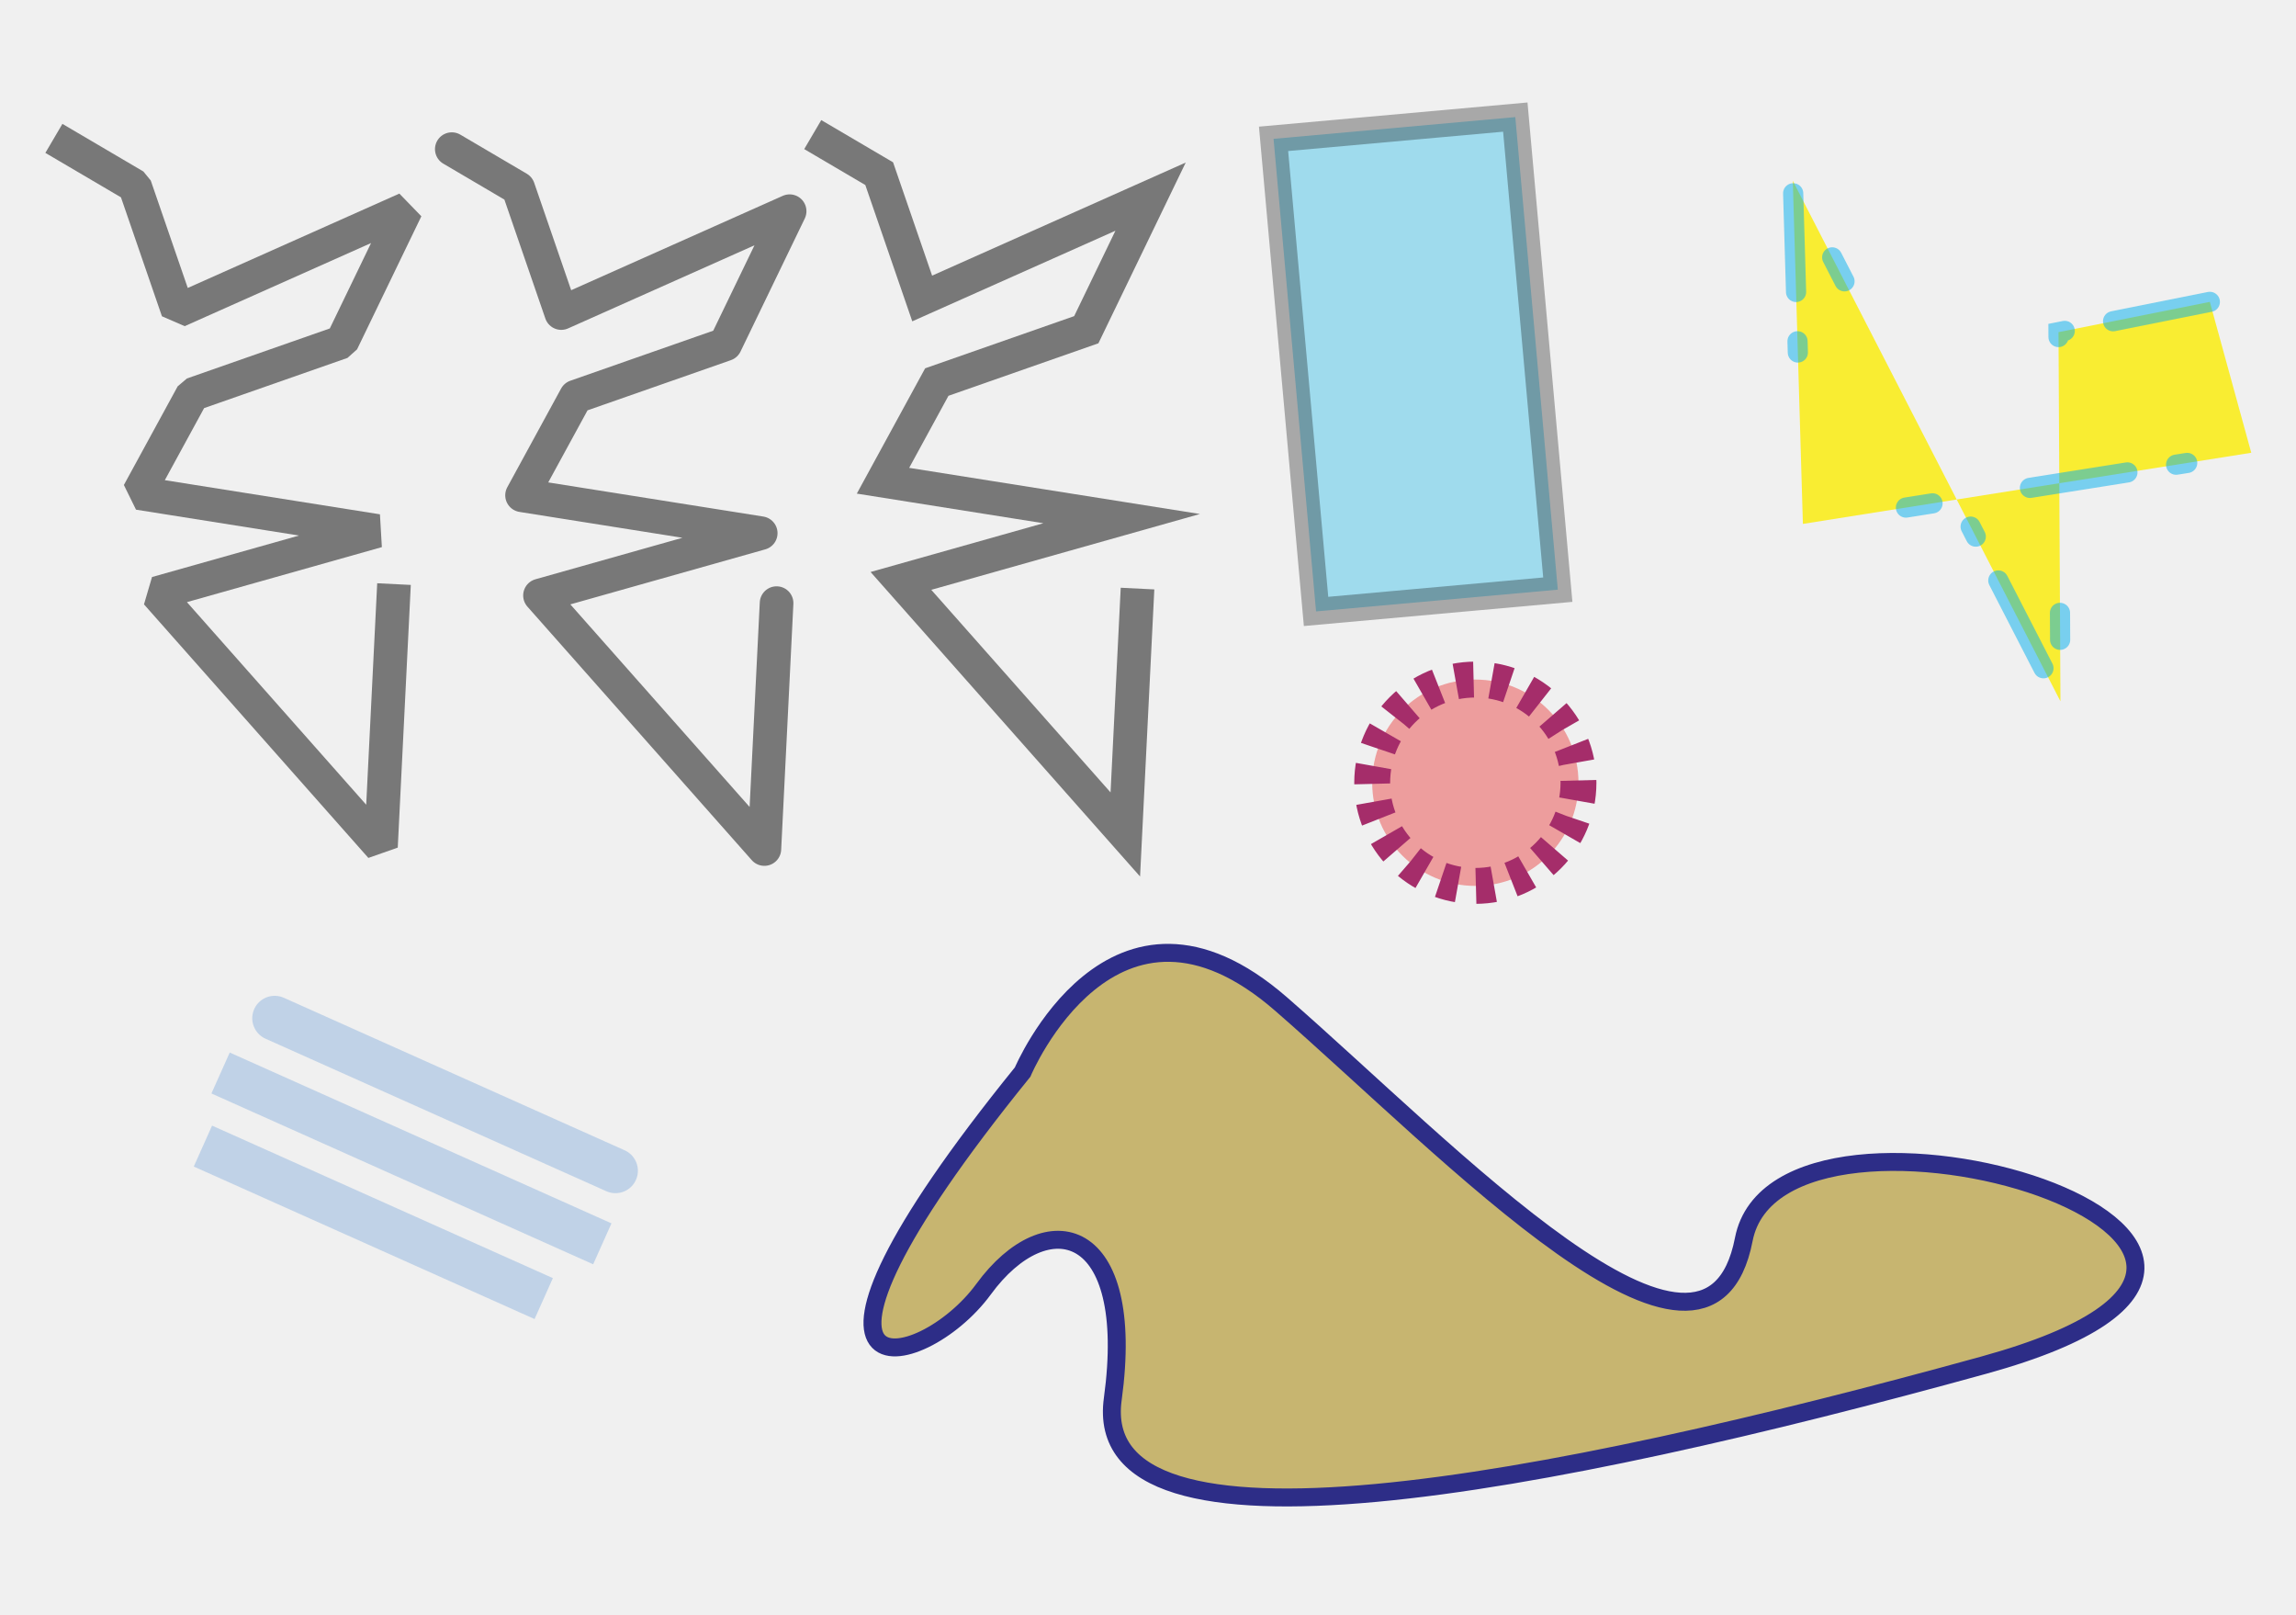
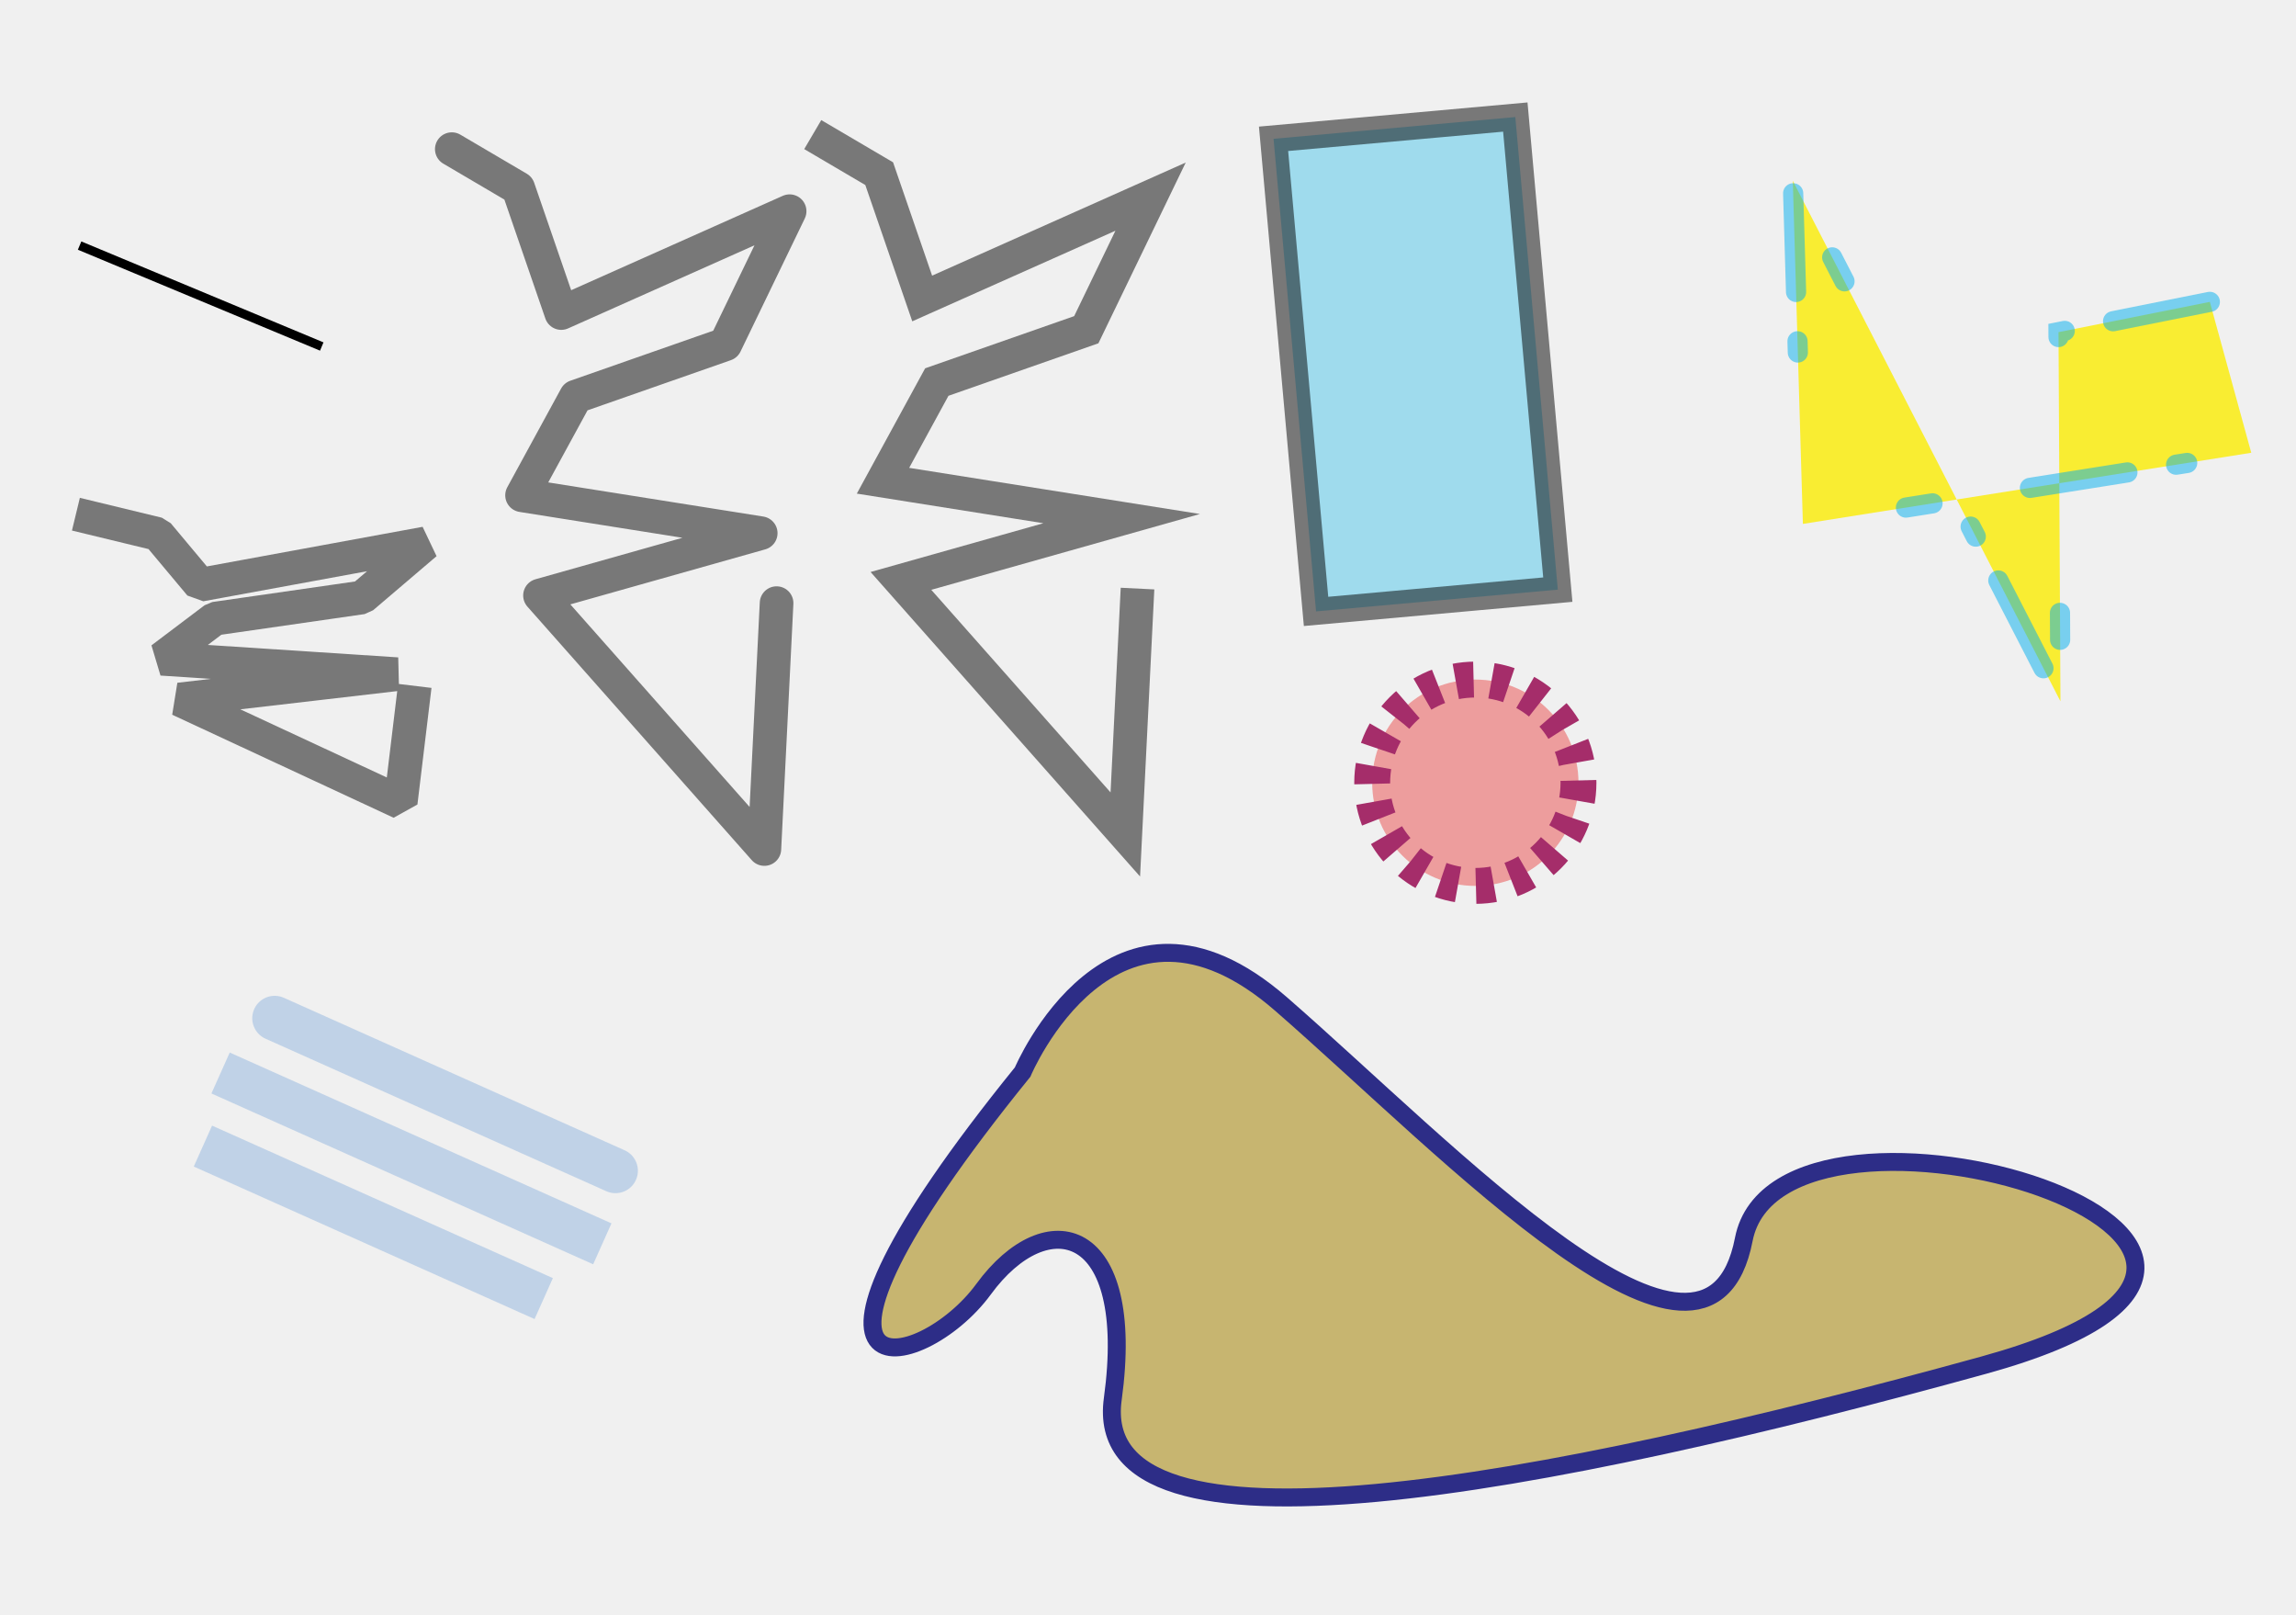
<svg xmlns="http://www.w3.org/2000/svg" version="1.1" id="Layer_1" x="0px" y="0px" width="1024px" height="720px" viewBox="0 0 1024 720" enable-background="new 0 0 1024 720" xml:space="preserve">
-   <polyline fill="#F9ED32" stroke="#00AEEF" stroke-width="9" stroke-linecap="round" stroke-miterlimit="5" stroke-opacity="0.5" stroke-dasharray="44,22,5,123,12,44" points="  985.57,134.601 918.073,148.1 918.948,312.688 799.577,80.603 804.077,233.595 1004.05,201.875 " />
-   <polyline fill="none" stroke="#000000" stroke-width="15" stroke-linecap="square" stroke-linejoin="bevel" stroke-miterlimit="500" stroke-opacity="0.5" points="  30.5,65.5 60.142,82.924 79.315,138.574 181.167,93.167 152.5,152.5 85.834,175.833 61.834,219.833 168.273,236.723 69.834,264.5   169.904,377.551 175.349,267.919 " />
-   <path fill="#C7B570" stroke="#2D2D87" stroke-width="8" stroke-linecap="round" stroke-miterlimit="5" d="M456.091,477.991  c0,0,40.203-95.653,115.249-30.33c75.047,65.323,190.289,187.808,206.371,104.981c16.082-82.82,301.516,2.334,107.203,55.991  c-194.313,53.655-399.348,93.313-388.624,15.162c10.719-78.152-29.48-87.483-57.624-48.992  C410.524,613.302,334.14,628.469,456.091,477.991z" />
-   <circle fill="#EB7A79" fill-opacity="0.7" stroke="#A52D6A" stroke-width="16" stroke-miterlimit="22" stroke-dasharray="8,8,0,0,0,0" cx="657.991" cy="348.999" r="46" />
-   <rect x="525.61" y="108.269" transform="matrix(0.0896 0.996 -0.996 0.0896 736.5569 -481.004)" fill="#9FDBED" stroke="#000000" stroke-width="12" stroke-miterlimit="500" stroke-opacity="0.3" width="211.557" height="108.254" />
-   <line fill="none" stroke="#518DD4" stroke-width="20" stroke-linecap="round" stroke-miterlimit="500" stroke-opacity="0.3" x1="122.5" y1="454" x2="274.5" y2="522" />
-   <line fill="none" stroke="#518DD4" stroke-width="20" stroke-linecap="square" stroke-miterlimit="500" stroke-opacity="0.3" x1="107.5" y1="482.5" x2="259.5" y2="550.5" />
-   <line fill="none" stroke="#518DD4" stroke-width="20" stroke-miterlimit="500" stroke-opacity="0.3" x1="90.5" y1="511" x2="242.5" y2="579" />
-   <polyline fill="none" stroke="#000000" stroke-width="15" stroke-linecap="round" stroke-linejoin="round" stroke-miterlimit="500" stroke-opacity="0.5" points="  201.5,66.5 231.142,83.924 250.315,139.574 352.166,94.167 323.5,153.5 256.834,176.833 232.834,220.833 339.273,237.723   240.834,265.5 340.904,378.551 346.349,268.919 " />
-   <polyline fill="none" stroke="#000000" stroke-width="15" stroke-miterlimit="500" stroke-opacity="0.5" points="362.477,60.01   392.117,77.433 411.29,133.084 513.144,87.677 484.477,147.01 417.81,170.344 393.81,214.344 500.248,231.233 401.81,259.01   501.88,372.06 507.324,262.428 " />
-   <path fill="none" stroke="#000000" stroke-width="15" stroke-linecap="round" stroke-linejoin="round" stroke-miterlimit="500" d="  M144.5,42.5" />
+   <polyline id="polyline3069" fill="#F9ED32" stroke="#00AEEF" stroke-width="9" stroke-linecap="round" stroke-miterlimit="5" stroke-opacity="0.5" stroke-dasharray="44,22,5,123,12,44" points="  985.57,134.601 918.073,148.1 918.948,312.688 799.576,80.603 804.076,233.595 1004.05,201.875 " />
+   <polyline id="polyline3071" fill="none" stroke="#000000" stroke-width="15" stroke-linecap="square" stroke-linejoin="bevel" stroke-miterlimit="500" stroke-opacity="0.5" points="  41.145,231.028 70.398,238.107 89.32,260.717 189.838,242.268 161.546,266.374 95.753,275.853 72.068,293.729 177.113,300.592   79.963,311.877 178.723,357.806 184.096,313.265 " />
+   <path id="path3073" fill="#C7B570" stroke="#2D2D87" stroke-width="8" stroke-linecap="round" stroke-miterlimit="5" d="  M456.091,477.991c0,0,40.203-95.653,115.249-30.33c75.047,65.323,190.289,187.809,206.371,104.981  c16.082-82.82,301.516,2.334,107.203,55.991c-194.313,53.655-399.349,93.313-388.624,15.162  c10.719-78.152-29.48-87.483-57.624-48.992C410.524,613.302,334.14,628.469,456.091,477.991z" />
+   <circle id="circle3075" fill="#EB7A79" fill-opacity="0.7" stroke="#A52D6A" stroke-width="16" stroke-miterlimit="22" stroke-dasharray="8,8,0,0,0,0" cx="657.99" cy="348.999" r="46" />
+   <rect id="rect3077" x="525.602" y="108.282" transform="matrix(-0.0896 -0.996 0.996 -0.0896 526.1954 805.8045)" fill="#9FDBED" stroke="#000000" stroke-width="12" stroke-miterlimit="500" stroke-opacity="0.5" width="211.561" height="108.257" />
+   <line id="line3079" fill="none" stroke="#518DD4" stroke-width="20" stroke-linecap="round" stroke-miterlimit="500" stroke-opacity="0.3" x1="122.5" y1="454" x2="274.5" y2="522" />
+   <line id="line3081" fill="none" stroke="#518DD4" stroke-width="20" stroke-linecap="square" stroke-miterlimit="500" stroke-opacity="0.3" x1="107.5" y1="482.5" x2="259.5" y2="550.5" />
+   <line id="line3083" fill="none" stroke="#518DD4" stroke-width="20" stroke-miterlimit="500" stroke-opacity="0.3" x1="90.5" y1="511" x2="242.5" y2="579" />
+   <polyline id="polyline3085" fill="none" stroke="#000000" stroke-width="15" stroke-linecap="round" stroke-linejoin="round" stroke-miterlimit="500" stroke-opacity="0.5" points="  201.5,66.5 231.142,83.924 250.315,139.574 352.165,94.167 323.5,153.5 256.834,176.833 232.834,220.833 339.273,237.723   240.834,265.5 340.904,378.551 346.349,268.919 " />
+   <polyline id="polyline3087" fill="none" stroke="#000000" stroke-width="15" stroke-miterlimit="500" stroke-opacity="0.5" points="  362.477,60.01 392.116,77.433 411.289,133.084 513.144,87.677 484.477,147.01 417.81,170.344 393.81,214.344 500.247,231.233   401.81,259.01 501.88,372.06 507.323,262.428 " />
+   <path id="path3089" fill="none" stroke="#000000" stroke-width="15" stroke-linecap="round" stroke-linejoin="round" stroke-miterlimit="500" d="  M144.5,42.5" />
+   <line fill="#FFFFFF" stroke="#000000" stroke-width="4" stroke-miterlimit="10" x1="35.5" y1="109.5" x2="143.5" y2="154.5" />
</svg>
